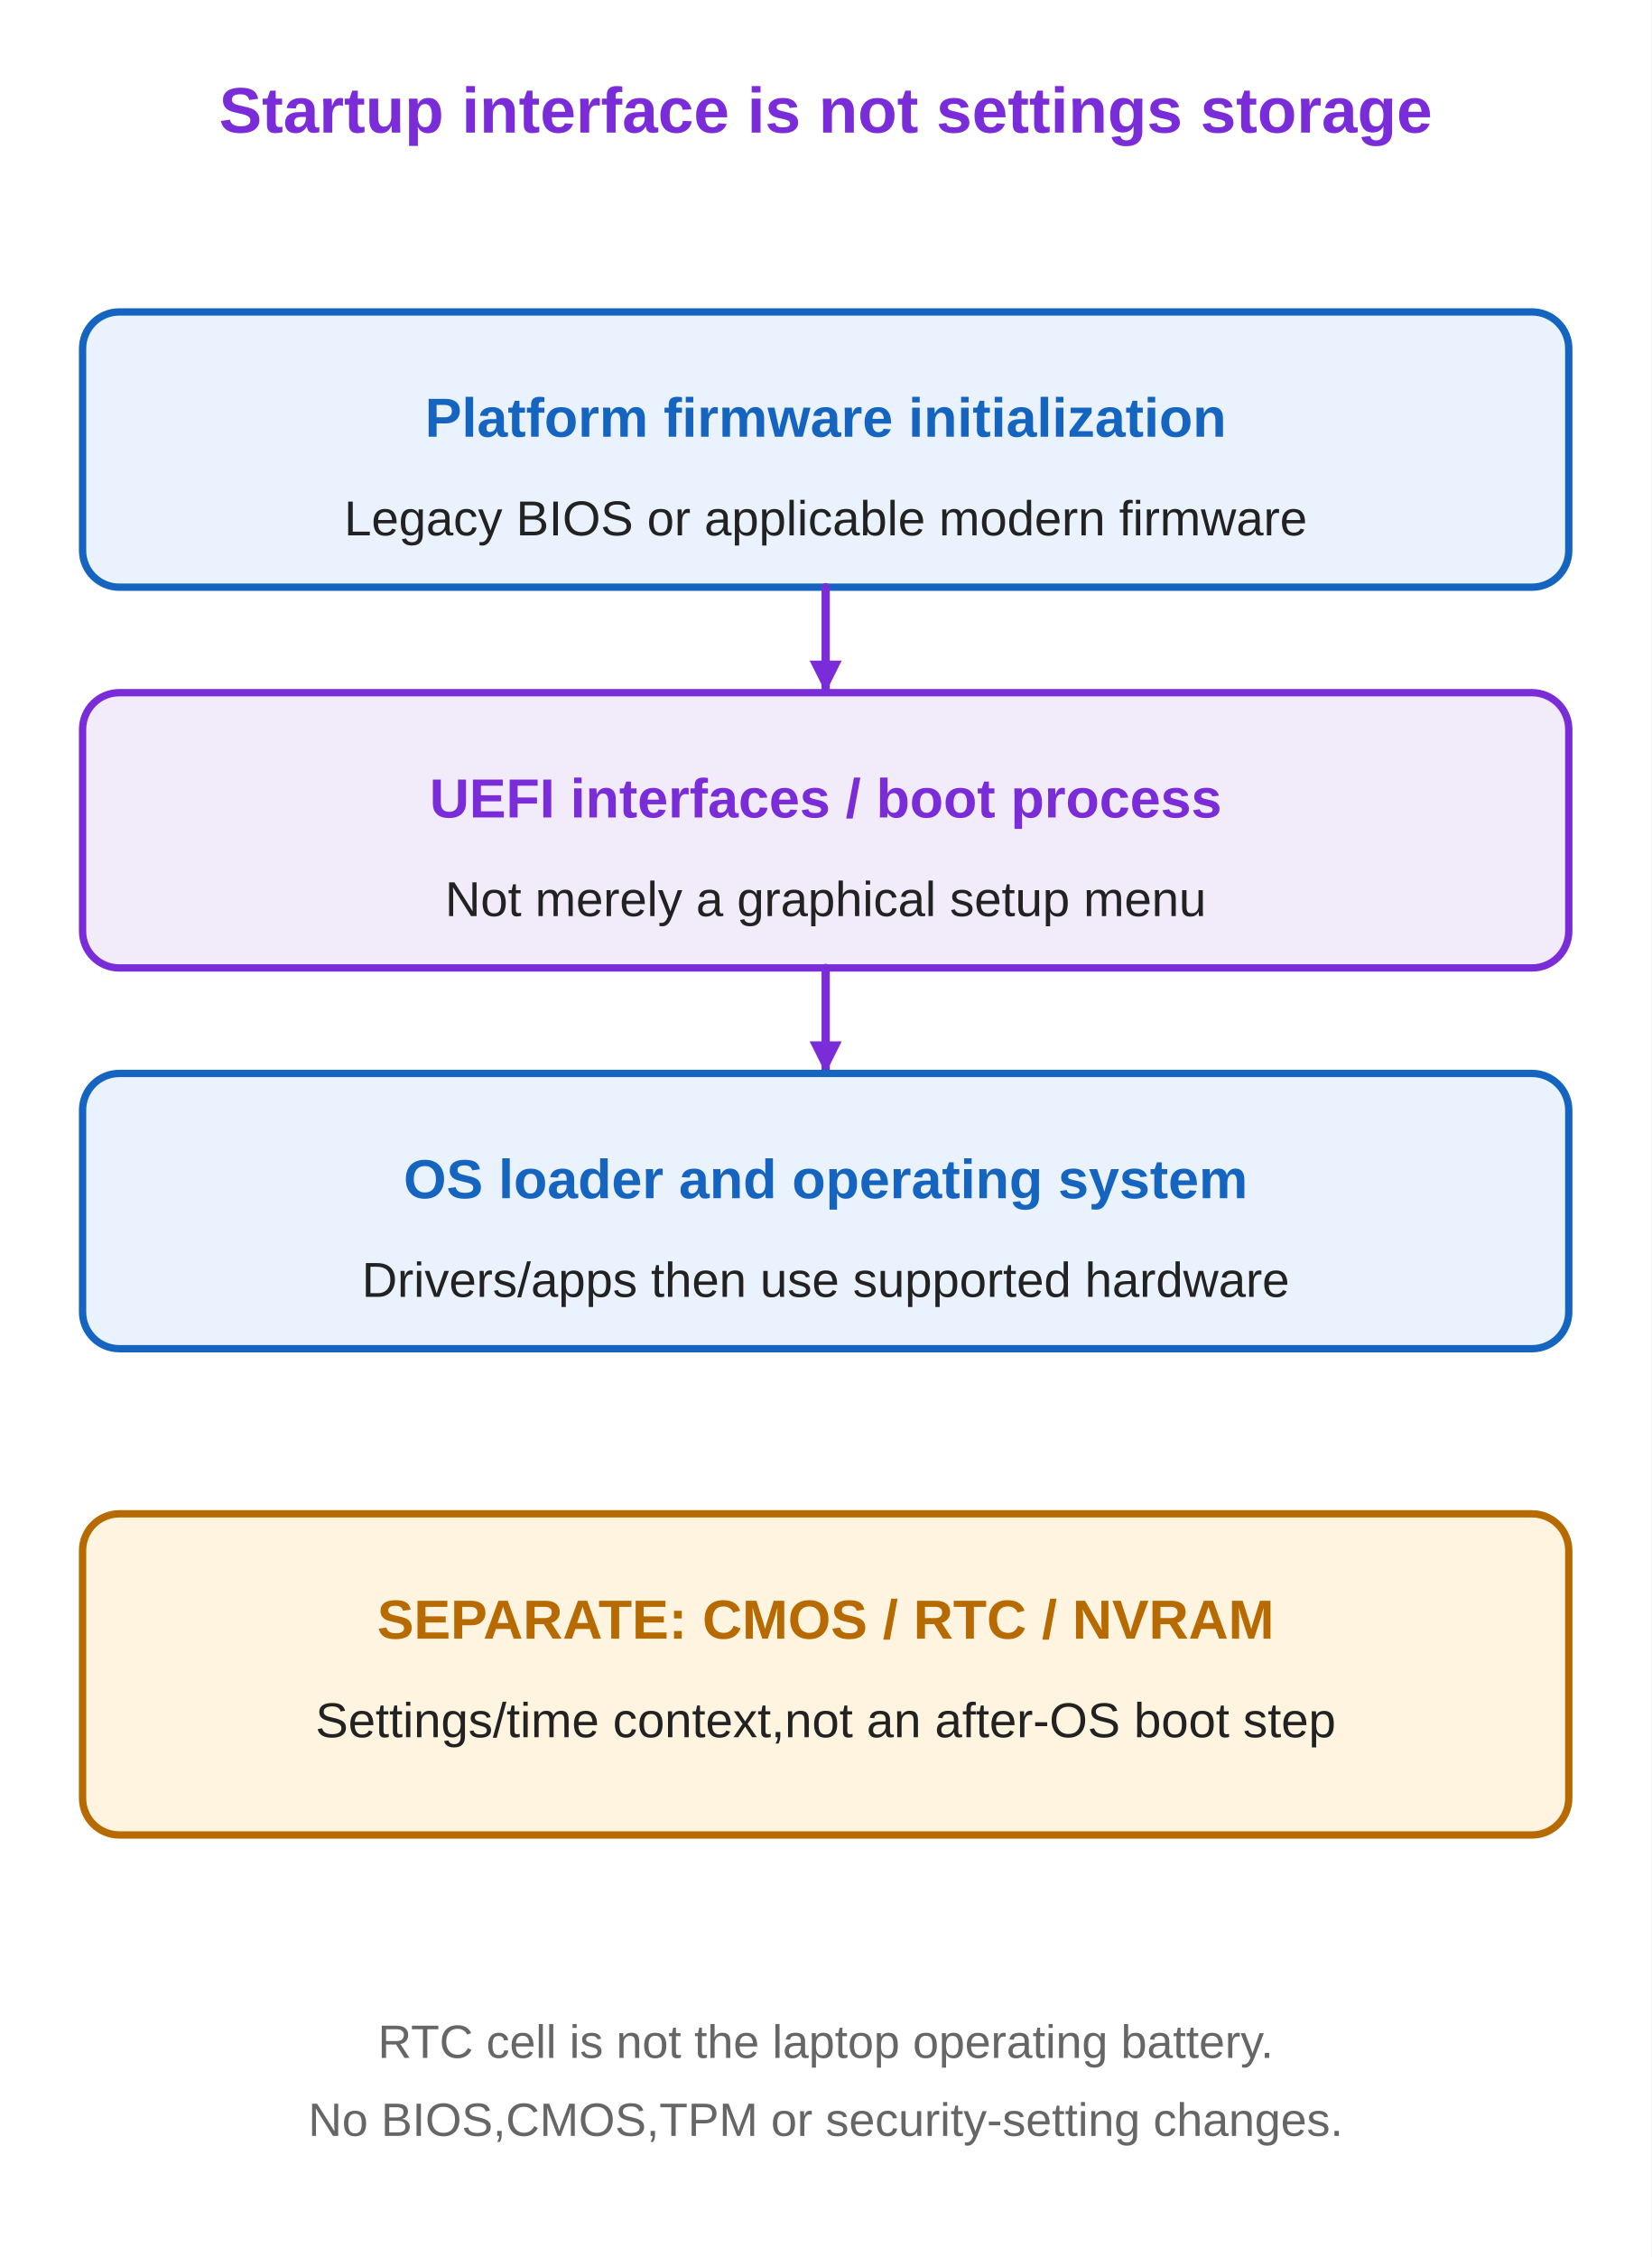
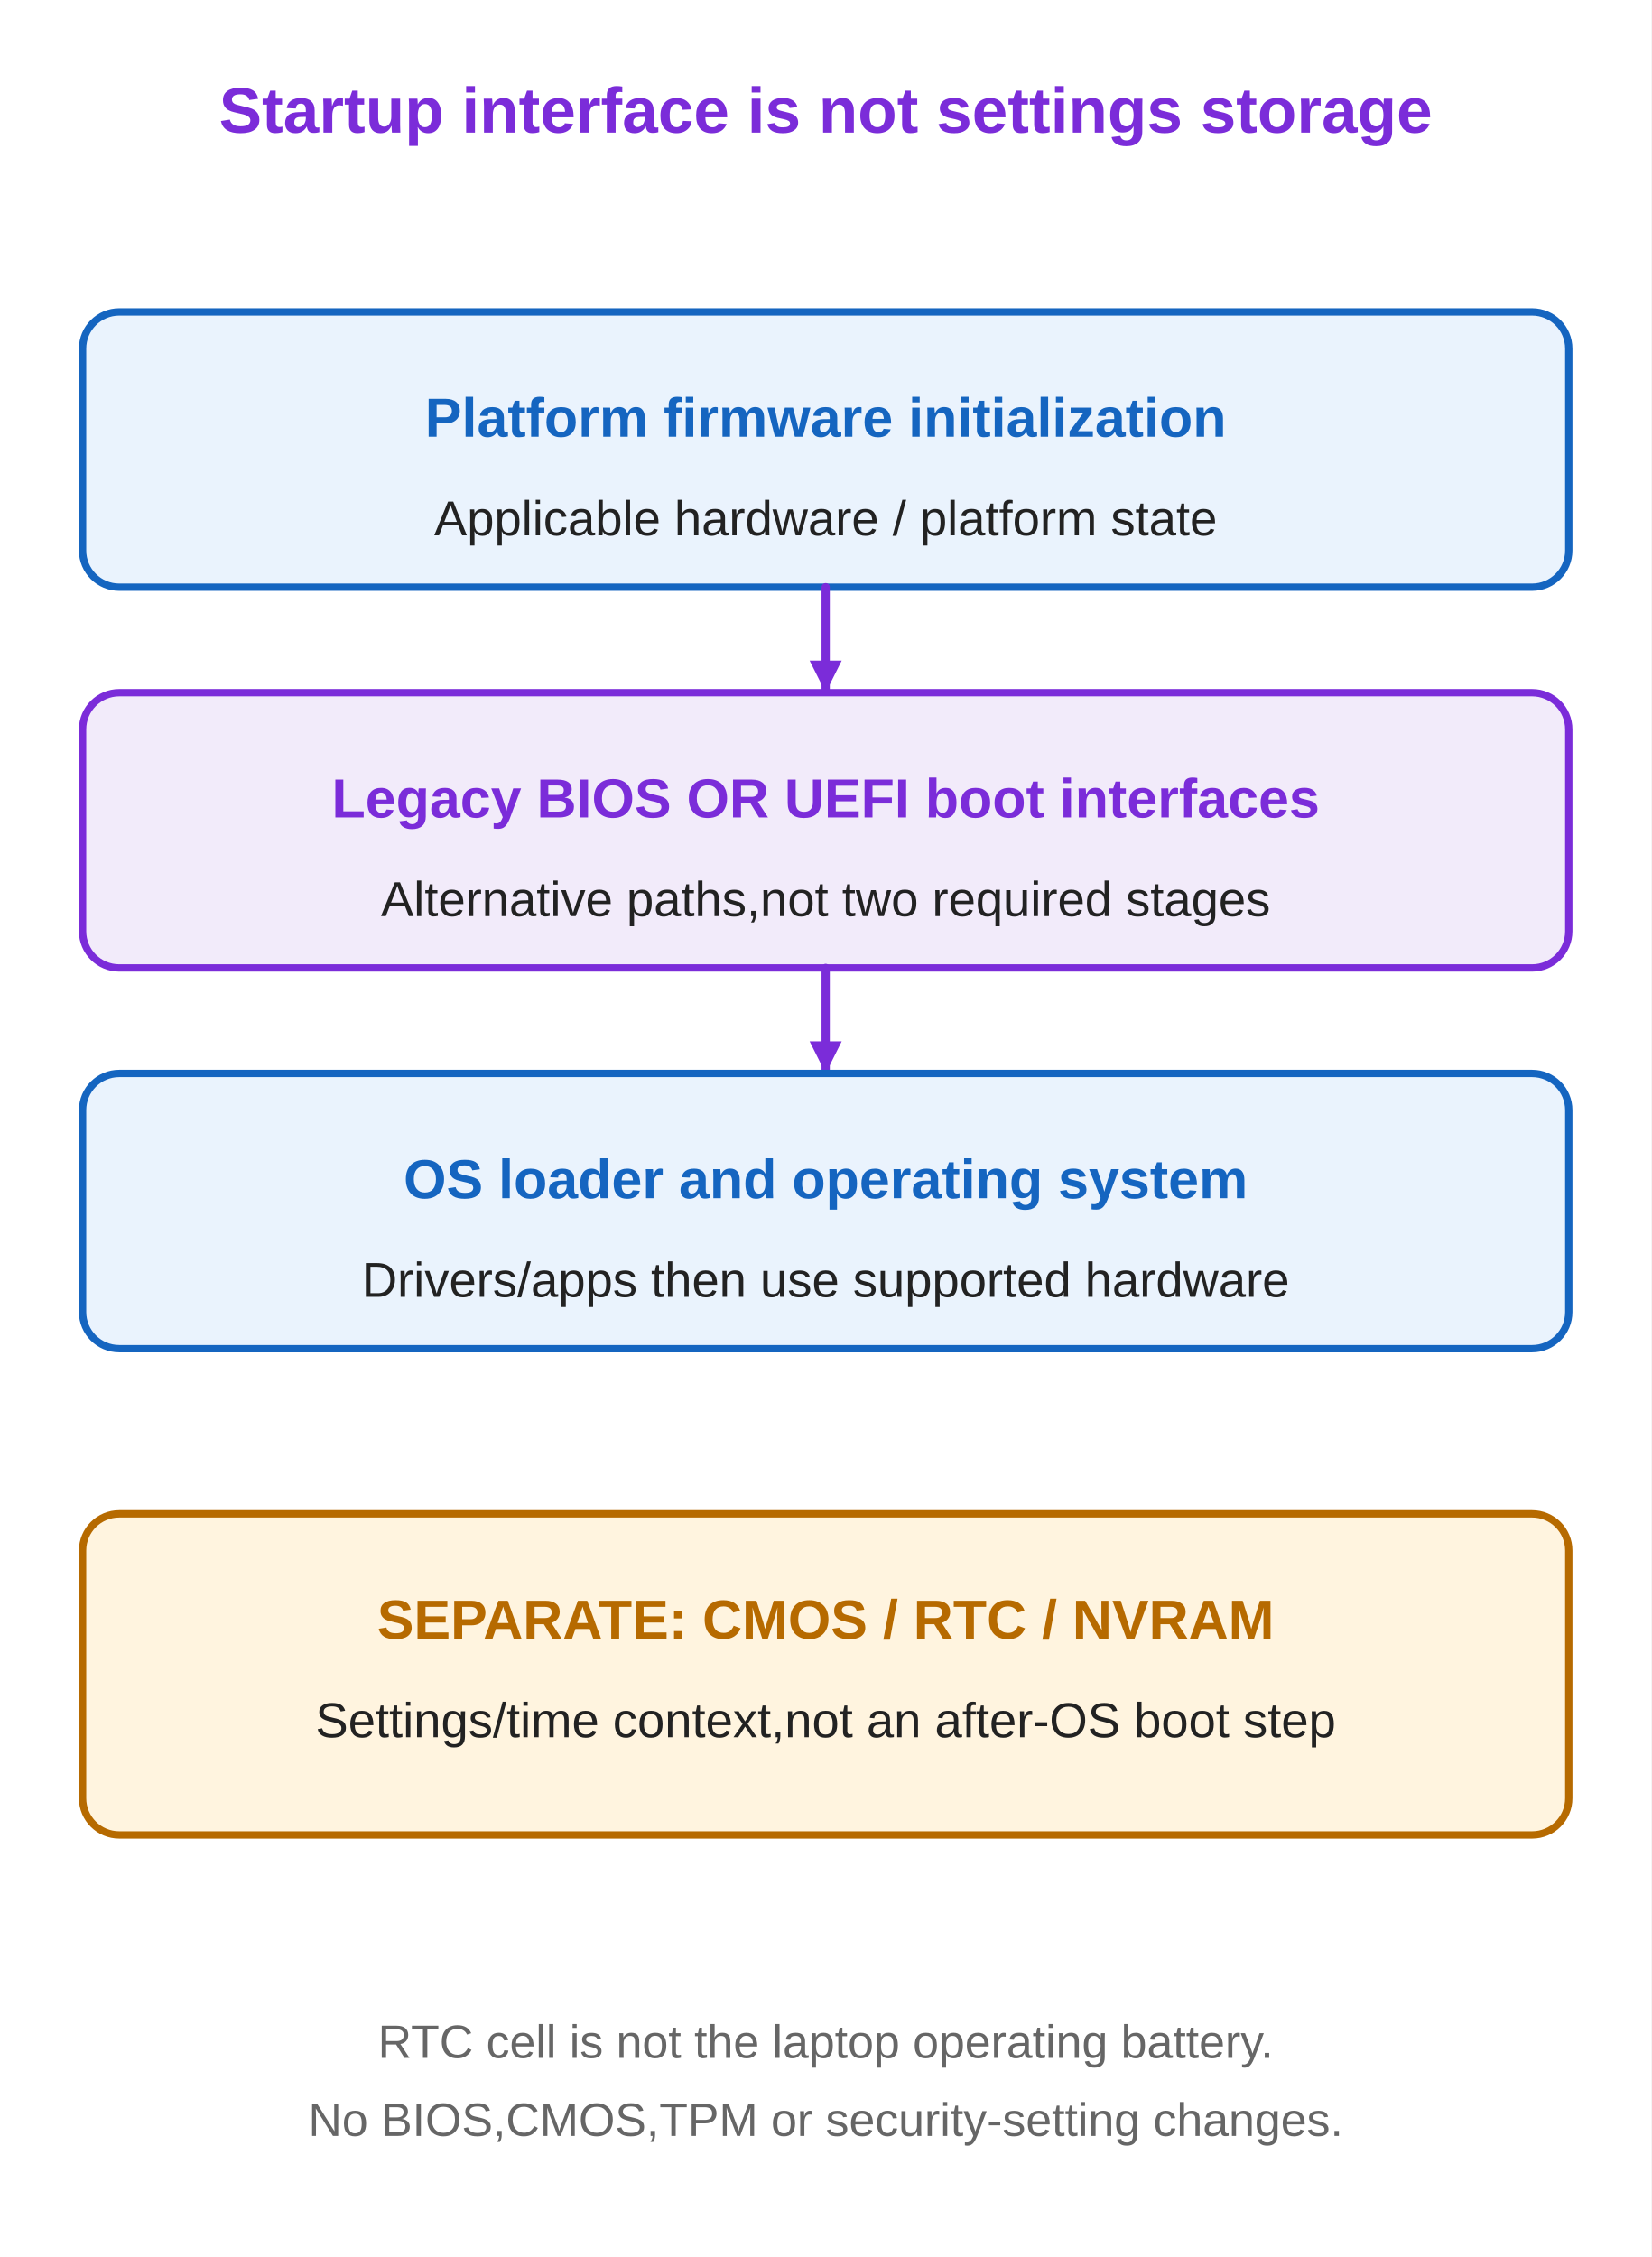
<svg xmlns="http://www.w3.org/2000/svg" viewBox="0 0 360 492" font-family="Arial, Helvetica, sans-serif">
  <rect width="360" height="492" fill="#ffffff" />
  <text x="180" y="28.9" font-size="14" text-anchor="middle" fill="#7B2CD9" font-weight="bold">Startup interface is not settings storage</text>
  <rect x="18" y="68" width="324" height="60" rx="8" fill="#EAF3FD" stroke="#1565C0" stroke-width="1.6" />
  <text x="180" y="95.2" font-size="12" text-anchor="middle" fill="#1565C0" font-weight="bold">Platform firmware initialization</text>
-   <text x="180" y="116.7" font-size="10.7" text-anchor="middle" fill="#222" font-weight="normal">Legacy BIOS or applicable modern firmware</text>
+   <text x="180" y="116.7" font-size="10.7" text-anchor="middle" fill="#222" font-weight="normal">Applicable hardware / platform state</text>
  <path d="M180 128 L180 151" fill="none" stroke="#7B2CD9" stroke-width="1.8" stroke-linecap="round" stroke-linejoin="round" />
  <polygon points="180.0,151.0 183.5,144.0 176.5,144.0" fill="#7B2CD9" />
  <rect x="18" y="151" width="324" height="60" rx="8" fill="#F2EBFA" stroke="#7B2CD9" stroke-width="1.6" />
-   <text x="180" y="178.2" font-size="12" text-anchor="middle" fill="#7B2CD9" font-weight="bold">UEFI interfaces / boot process</text>
-   <text x="180" y="199.7" font-size="10.7" text-anchor="middle" fill="#222" font-weight="normal">Not merely a graphical setup menu</text>
+   <text x="180" y="178.2" font-size="12" text-anchor="middle" fill="#7B2CD9" font-weight="bold">Legacy BIOS OR UEFI boot interfaces</text>
+   <text x="180" y="199.7" font-size="10.7" text-anchor="middle" fill="#222" font-weight="normal">Alternative paths,not two required stages</text>
  <path d="M180 211 L180 234" fill="none" stroke="#7B2CD9" stroke-width="1.8" stroke-linecap="round" stroke-linejoin="round" />
  <polygon points="180.0,234.0 183.5,227.0 176.5,227.0" fill="#7B2CD9" />
  <rect x="18" y="234" width="324" height="60" rx="8" fill="#EAF3FD" stroke="#1565C0" stroke-width="1.6" />
  <text x="180" y="261.2" font-size="12" text-anchor="middle" fill="#1565C0" font-weight="bold">OS loader and operating system</text>
  <text x="180" y="282.7" font-size="10.7" text-anchor="middle" fill="#222" font-weight="normal">Drivers/apps then use supported hardware</text>
  <rect x="18" y="330" width="324" height="70" rx="8" fill="#FFF4DF" stroke="#B66A00" stroke-width="1.6" />
  <text x="180" y="357.2" font-size="12" text-anchor="middle" fill="#B66A00" font-weight="bold">SEPARATE: CMOS / RTC / NVRAM</text>
  <text x="180" y="378.7" font-size="10.7" text-anchor="middle" fill="#222" font-weight="normal">Settings/time context,not an after-OS boot step</text>
  <text x="180" y="448.6" font-size="10.2" text-anchor="middle" fill="#666" font-weight="normal">RTC cell is not the laptop operating battery.</text>
  <text x="180" y="465.6" font-size="10.2" text-anchor="middle" fill="#666" font-weight="normal">No BIOS,CMOS,TPM or security-setting changes.</text>
</svg>
